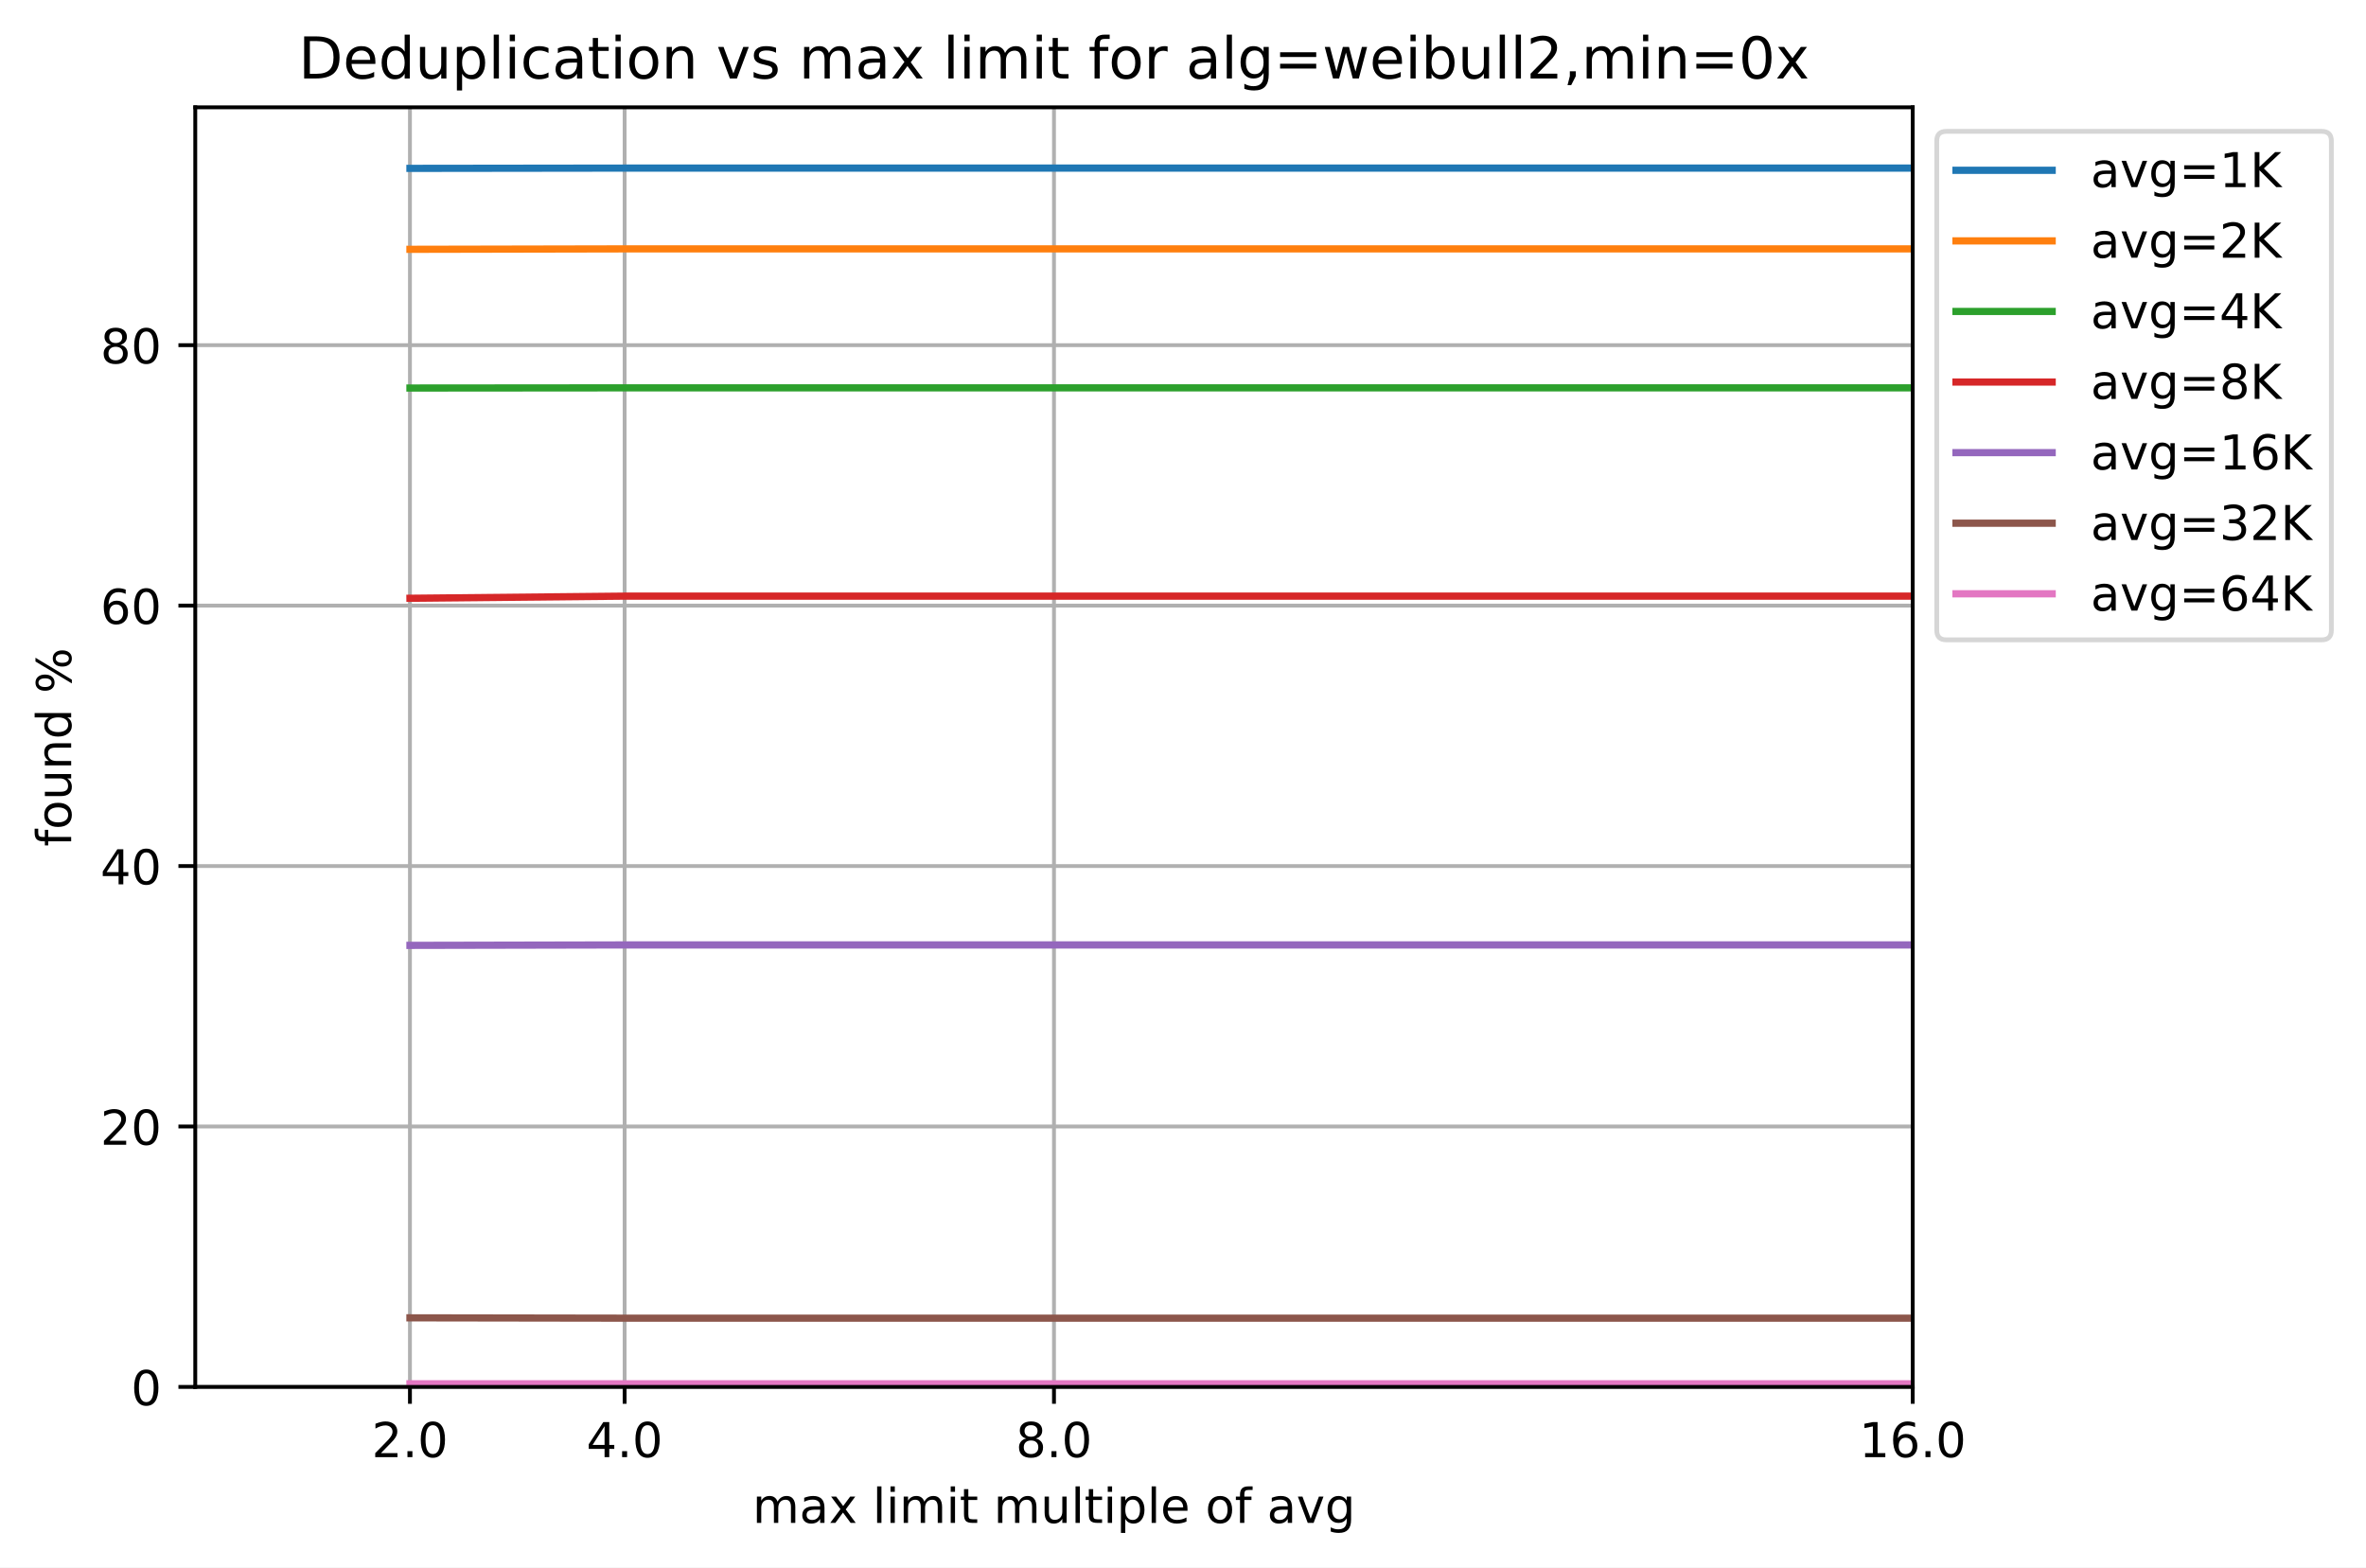
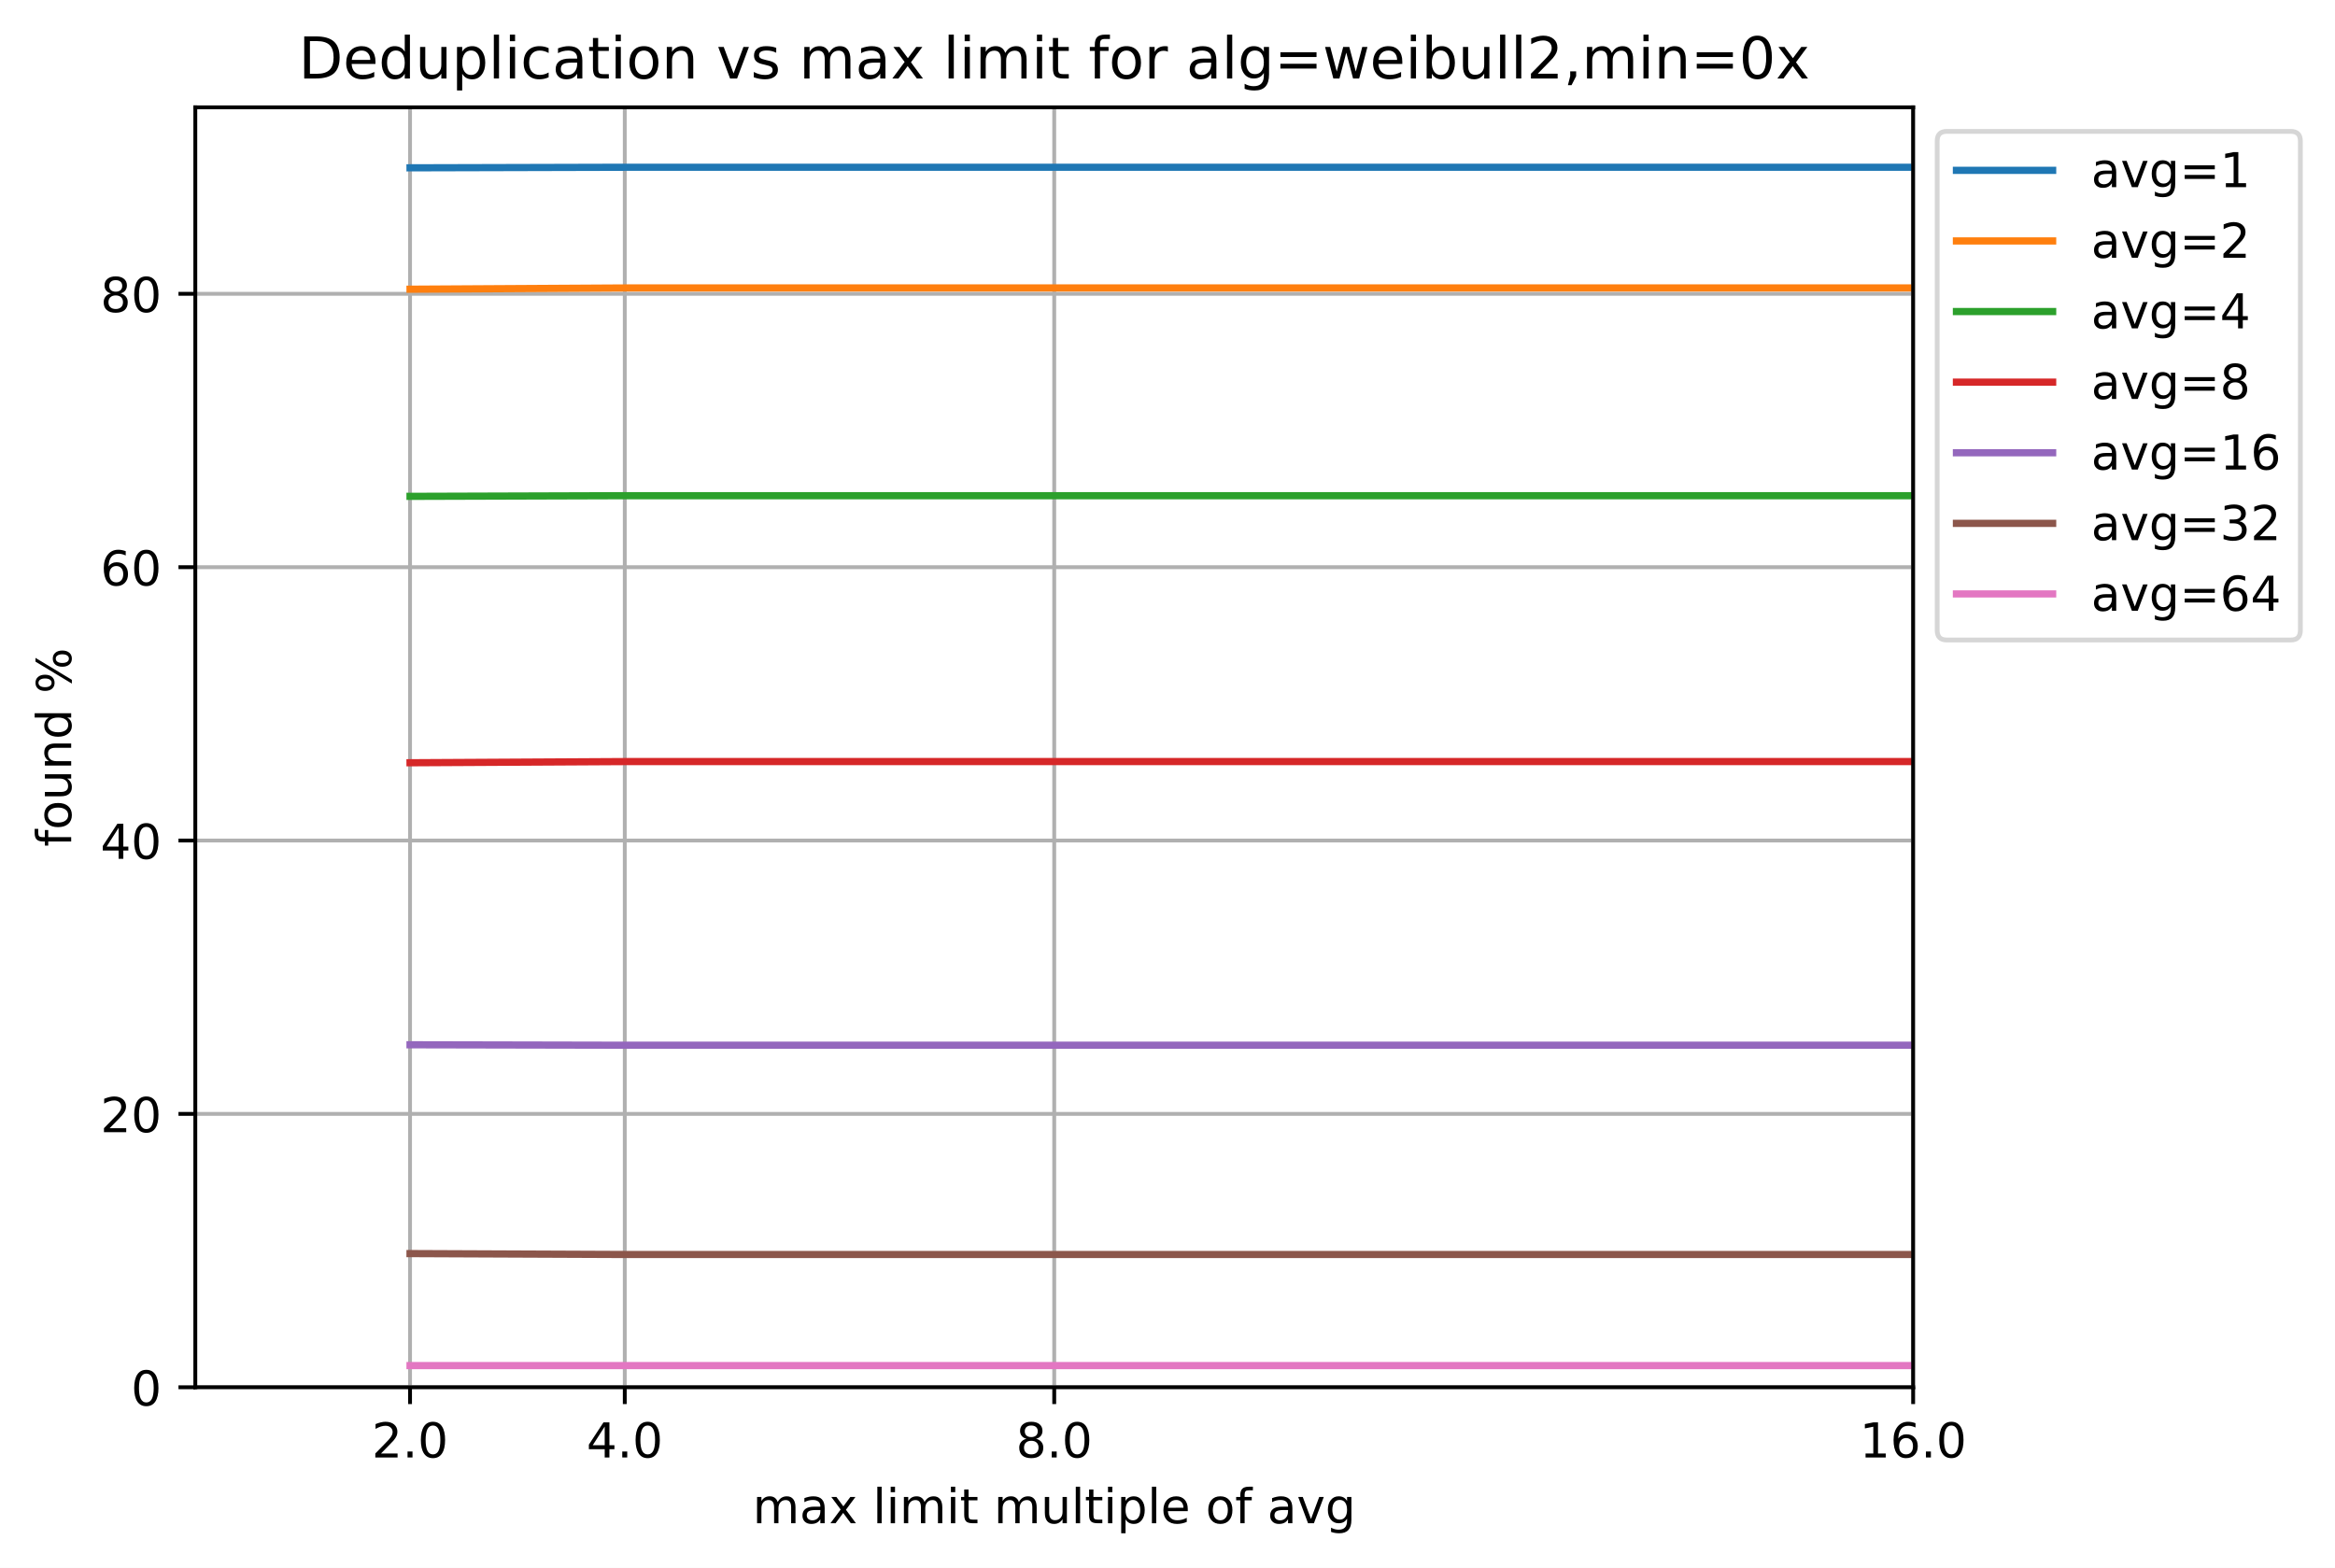
- <svg xmlns="http://www.w3.org/2000/svg" xmlns:xlink="http://www.w3.org/1999/xlink" height="325.986pt" version="1.1" viewBox="0 0 491.981 325.986" width="491.981pt">
+ <svg xmlns="http://www.w3.org/2000/svg" xmlns:xlink="http://www.w3.org/1999/xlink" height="325.986pt" version="1.1" viewBox="0 0 485.423 325.986" width="485.423pt">
  <defs>
    <style type="text/css">*{stroke-linecap:butt;stroke-linejoin:round;}</style>
  </defs>
  <g id="figure_1">
    <g id="patch_1">
-       <path d="M 0 325.986  L 491.981 325.986  L 491.981 0  L 0 0  z " style="fill:#ffffff;" />
+       <path d="M 0 325.986  L 485.423 325.986  L 485.423 0  L 0 0  z " style="fill:#ffffff;" />
    </g>
    <g id="axes_1">
      <g id="patch_2">
        <path d="M 40.603 288.43  L 397.723 288.43  L 397.723 22.318  L 40.603 22.318  z " style="fill:#ffffff;" />
      </g>
      <g id="matplotlib.axis_1">
        <g id="xtick_1">
          <g id="line2d_1">
-             <path clip-path="url(#pc17a975b10)" d="M 85.243 288.43  L 85.243 22.318  " style="fill:none;stroke:#b0b0b0;stroke-linecap:square;stroke-width:0.8;" />
+             <path clip-path="url(#pc7037c1ba6)" d="M 85.243 288.43  L 85.243 22.318  " style="fill:none;stroke:#b0b0b0;stroke-linecap:square;stroke-width:0.8;" />
          </g>
          <g id="line2d_2">
            <defs>
-               <path d="M 0 0  L 0 3.5  " id="m5c55579518" style="stroke:#000000;stroke-width:0.8;" />
+               <path d="M 0 0  L 0 3.5  " id="m6b08f0efe5" style="stroke:#000000;stroke-width:0.8;" />
            </defs>
            <g>
-               <use style="stroke:#000000;stroke-width:0.8;" x="85.243" xlink:href="#m5c55579518" y="288.43" />
+               <use style="stroke:#000000;stroke-width:0.8;" x="85.243" xlink:href="#m6b08f0efe5" y="288.43" />
            </g>
          </g>
          <g id="text_1">
            <g transform="translate(77.29156 303.0286)scale(0.1 -0.1)">
              <defs>
                <path d="M 19.188 8.297  L 53.609 8.297  L 53.609 0  L 7.328 0  L 7.328 8.297  Q 12.938 14.109 22.625 23.891  Q 32.328 33.688 34.812 36.531  Q 39.547 41.844 41.422 45.531  Q 43.312 49.219 43.312 52.781  Q 43.312 58.594 39.234 62.25  Q 35.156 65.922 28.609 65.922  Q 23.969 65.922 18.812 64.312  Q 13.672 62.703 7.812 59.422  L 7.812 69.391  Q 13.766 71.781 18.938 73  Q 24.125 74.219 28.422 74.219  Q 39.75 74.219 46.484 68.547  Q 53.219 62.891 53.219 53.422  Q 53.219 48.922 51.531 44.891  Q 49.859 40.875 45.406 35.406  Q 44.188 33.984 37.641 27.219  Q 31.109 20.453 19.188 8.297  z " id="DejaVuSans-50" />
                <path d="M 10.688 12.406  L 21 12.406  L 21 0  L 10.688 0  z " id="DejaVuSans-46" />
                <path d="M 31.781 66.406  Q 24.172 66.406 20.328 58.906  Q 16.5 51.422 16.5 36.375  Q 16.5 21.391 20.328 13.891  Q 24.172 6.391 31.781 6.391  Q 39.453 6.391 43.281 13.891  Q 47.125 21.391 47.125 36.375  Q 47.125 51.422 43.281 58.906  Q 39.453 66.406 31.781 66.406  z M 31.781 74.219  Q 44.047 74.219 50.516 64.516  Q 56.984 54.828 56.984 36.375  Q 56.984 17.969 50.516 8.266  Q 44.047 -1.422 31.781 -1.422  Q 19.531 -1.422 13.062 8.266  Q 6.594 17.969 6.594 36.375  Q 6.594 54.828 13.062 64.516  Q 19.531 74.219 31.781 74.219  z " id="DejaVuSans-48" />
              </defs>
              <use xlink:href="#DejaVuSans-50" />
              <use x="63.623" xlink:href="#DejaVuSans-46" />
              <use x="95.41" xlink:href="#DejaVuSans-48" />
            </g>
          </g>
        </g>
        <g id="xtick_2">
          <g id="line2d_3">
-             <path clip-path="url(#pc17a975b10)" d="M 129.883 288.43  L 129.883 22.318  " style="fill:none;stroke:#b0b0b0;stroke-linecap:square;stroke-width:0.8;" />
+             <path clip-path="url(#pc7037c1ba6)" d="M 129.883 288.43  L 129.883 22.318  " style="fill:none;stroke:#b0b0b0;stroke-linecap:square;stroke-width:0.8;" />
          </g>
          <g id="line2d_4">
            <g>
-               <use style="stroke:#000000;stroke-width:0.8;" x="129.883" xlink:href="#m5c55579518" y="288.43" />
+               <use style="stroke:#000000;stroke-width:0.8;" x="129.883" xlink:href="#m6b08f0efe5" y="288.43" />
            </g>
          </g>
          <g id="text_2">
            <g transform="translate(121.9316 303.0286)scale(0.1 -0.1)">
              <defs>
                <path d="M 37.797 64.312  L 12.891 25.391  L 37.797 25.391  z M 35.203 72.906  L 47.609 72.906  L 47.609 25.391  L 58.016 25.391  L 58.016 17.188  L 47.609 17.188  L 47.609 0  L 37.797 0  L 37.797 17.188  L 4.891 17.188  L 4.891 26.703  z " id="DejaVuSans-52" />
              </defs>
              <use xlink:href="#DejaVuSans-52" />
              <use x="63.623" xlink:href="#DejaVuSans-46" />
              <use x="95.41" xlink:href="#DejaVuSans-48" />
            </g>
          </g>
        </g>
        <g id="xtick_3">
          <g id="line2d_5">
-             <path clip-path="url(#pc17a975b10)" d="M 219.163 288.43  L 219.163 22.318  " style="fill:none;stroke:#b0b0b0;stroke-linecap:square;stroke-width:0.8;" />
+             <path clip-path="url(#pc7037c1ba6)" d="M 219.163 288.43  L 219.163 22.318  " style="fill:none;stroke:#b0b0b0;stroke-linecap:square;stroke-width:0.8;" />
          </g>
          <g id="line2d_6">
            <g>
-               <use style="stroke:#000000;stroke-width:0.8;" x="219.163" xlink:href="#m5c55579518" y="288.43" />
+               <use style="stroke:#000000;stroke-width:0.8;" x="219.163" xlink:href="#m6b08f0efe5" y="288.43" />
            </g>
          </g>
          <g id="text_3">
            <g transform="translate(211.2116 303.0286)scale(0.1 -0.1)">
              <defs>
                <path d="M 31.781 34.625  Q 24.75 34.625 20.719 30.859  Q 16.703 27.094 16.703 20.516  Q 16.703 13.922 20.719 10.156  Q 24.75 6.391 31.781 6.391  Q 38.812 6.391 42.859 10.172  Q 46.922 13.969 46.922 20.516  Q 46.922 27.094 42.891 30.859  Q 38.875 34.625 31.781 34.625  z M 21.922 38.812  Q 15.578 40.375 12.031 44.719  Q 8.5 49.078 8.5 55.328  Q 8.5 64.062 14.719 69.141  Q 20.953 74.219 31.781 74.219  Q 42.672 74.219 48.875 69.141  Q 55.078 64.062 55.078 55.328  Q 55.078 49.078 51.531 44.719  Q 48 40.375 41.703 38.812  Q 48.828 37.156 52.797 32.312  Q 56.781 27.484 56.781 20.516  Q 56.781 9.906 50.312 4.234  Q 43.844 -1.422 31.781 -1.422  Q 19.734 -1.422 13.25 4.234  Q 6.781 9.906 6.781 20.516  Q 6.781 27.484 10.781 32.312  Q 14.797 37.156 21.922 38.812  z M 18.312 54.391  Q 18.312 48.734 21.844 45.562  Q 25.391 42.391 31.781 42.391  Q 38.141 42.391 41.719 45.562  Q 45.312 48.734 45.312 54.391  Q 45.312 60.062 41.719 63.234  Q 38.141 66.406 31.781 66.406  Q 25.391 66.406 21.844 63.234  Q 18.312 60.062 18.312 54.391  z " id="DejaVuSans-56" />
              </defs>
              <use xlink:href="#DejaVuSans-56" />
              <use x="63.623" xlink:href="#DejaVuSans-46" />
              <use x="95.41" xlink:href="#DejaVuSans-48" />
            </g>
          </g>
        </g>
        <g id="xtick_4">
          <g id="line2d_7">
-             <path clip-path="url(#pc17a975b10)" d="M 397.723 288.43  L 397.723 22.318  " style="fill:none;stroke:#b0b0b0;stroke-linecap:square;stroke-width:0.8;" />
+             <path clip-path="url(#pc7037c1ba6)" d="M 397.723 288.43  L 397.723 22.318  " style="fill:none;stroke:#b0b0b0;stroke-linecap:square;stroke-width:0.8;" />
          </g>
          <g id="line2d_8">
            <g>
-               <use style="stroke:#000000;stroke-width:0.8;" x="397.723" xlink:href="#m5c55579518" y="288.43" />
+               <use style="stroke:#000000;stroke-width:0.8;" x="397.723" xlink:href="#m6b08f0efe5" y="288.43" />
            </g>
          </g>
          <g id="text_4">
            <g transform="translate(386.5903 303.0286)scale(0.1 -0.1)">
              <defs>
                <path d="M 12.406 8.297  L 28.516 8.297  L 28.516 63.922  L 10.984 60.406  L 10.984 69.391  L 28.422 72.906  L 38.281 72.906  L 38.281 8.297  L 54.391 8.297  L 54.391 0  L 12.406 0  z " id="DejaVuSans-49" />
                <path d="M 33.016 40.375  Q 26.375 40.375 22.484 35.828  Q 18.609 31.297 18.609 23.391  Q 18.609 15.531 22.484 10.953  Q 26.375 6.391 33.016 6.391  Q 39.656 6.391 43.531 10.953  Q 47.406 15.531 47.406 23.391  Q 47.406 31.297 43.531 35.828  Q 39.656 40.375 33.016 40.375  z M 52.594 71.297  L 52.594 62.312  Q 48.875 64.062 45.094 64.984  Q 41.312 65.922 37.594 65.922  Q 27.828 65.922 22.672 59.328  Q 17.531 52.734 16.797 39.406  Q 19.672 43.656 24.016 45.922  Q 28.375 48.188 33.594 48.188  Q 44.578 48.188 50.953 41.516  Q 57.328 34.859 57.328 23.391  Q 57.328 12.156 50.688 5.359  Q 44.047 -1.422 33.016 -1.422  Q 20.359 -1.422 13.672 8.266  Q 6.984 17.969 6.984 36.375  Q 6.984 53.656 15.188 63.938  Q 23.391 74.219 37.203 74.219  Q 40.922 74.219 44.703 73.484  Q 48.484 72.75 52.594 71.297  z " id="DejaVuSans-54" />
              </defs>
              <use xlink:href="#DejaVuSans-49" />
              <use x="63.623" xlink:href="#DejaVuSans-54" />
              <use x="127.246" xlink:href="#DejaVuSans-46" />
              <use x="159.033" xlink:href="#DejaVuSans-48" />
            </g>
          </g>
        </g>
        <g id="text_5">
          <g transform="translate(156.4811 316.7067)scale(0.1 -0.1)">
            <defs>
              <path d="M 52 44.188  Q 55.375 50.25 60.062 53.125  Q 64.75 56 71.094 56  Q 79.641 56 84.281 50.016  Q 88.922 44.047 88.922 33.016  L 88.922 0  L 79.891 0  L 79.891 32.719  Q 79.891 40.578 77.094 44.375  Q 74.312 48.188 68.609 48.188  Q 61.625 48.188 57.562 43.547  Q 53.516 38.922 53.516 30.906  L 53.516 0  L 44.484 0  L 44.484 32.719  Q 44.484 40.625 41.703 44.406  Q 38.922 48.188 33.109 48.188  Q 26.219 48.188 22.156 43.531  Q 18.109 38.875 18.109 30.906  L 18.109 0  L 9.078 0  L 9.078 54.688  L 18.109 54.688  L 18.109 46.188  Q 21.188 51.219 25.484 53.609  Q 29.781 56 35.688 56  Q 41.656 56 45.828 52.969  Q 50 49.953 52 44.188  z " id="DejaVuSans-109" />
              <path d="M 34.281 27.484  Q 23.391 27.484 19.188 25  Q 14.984 22.516 14.984 16.5  Q 14.984 11.719 18.141 8.906  Q 21.297 6.109 26.703 6.109  Q 34.188 6.109 38.703 11.406  Q 43.219 16.703 43.219 25.484  L 43.219 27.484  z M 52.203 31.203  L 52.203 0  L 43.219 0  L 43.219 8.297  Q 40.141 3.328 35.547 0.953  Q 30.953 -1.422 24.312 -1.422  Q 15.922 -1.422 10.953 3.297  Q 6 8.016 6 15.922  Q 6 25.141 12.172 29.828  Q 18.359 34.516 30.609 34.516  L 43.219 34.516  L 43.219 35.406  Q 43.219 41.609 39.141 45  Q 35.062 48.391 27.688 48.391  Q 23 48.391 18.547 47.266  Q 14.109 46.141 10.016 43.891  L 10.016 52.203  Q 14.938 54.109 19.578 55.047  Q 24.219 56 28.609 56  Q 40.484 56 46.344 49.844  Q 52.203 43.703 52.203 31.203  z " id="DejaVuSans-97" />
              <path d="M 54.891 54.688  L 35.109 28.078  L 55.906 0  L 45.312 0  L 29.391 21.484  L 13.484 0  L 2.875 0  L 24.125 28.609  L 4.688 54.688  L 15.281 54.688  L 29.781 35.203  L 44.281 54.688  z " id="DejaVuSans-120" />
              <path id="DejaVuSans-32" />
              <path d="M 9.422 75.984  L 18.406 75.984  L 18.406 0  L 9.422 0  z " id="DejaVuSans-108" />
              <path d="M 9.422 54.688  L 18.406 54.688  L 18.406 0  L 9.422 0  z M 9.422 75.984  L 18.406 75.984  L 18.406 64.594  L 9.422 64.594  z " id="DejaVuSans-105" />
              <path d="M 18.312 70.219  L 18.312 54.688  L 36.812 54.688  L 36.812 47.703  L 18.312 47.703  L 18.312 18.016  Q 18.312 11.328 20.141 9.422  Q 21.969 7.516 27.594 7.516  L 36.812 7.516  L 36.812 0  L 27.594 0  Q 17.188 0 13.234 3.875  Q 9.281 7.766 9.281 18.016  L 9.281 47.703  L 2.688 47.703  L 2.688 54.688  L 9.281 54.688  L 9.281 70.219  z " id="DejaVuSans-116" />
              <path d="M 8.5 21.578  L 8.5 54.688  L 17.484 54.688  L 17.484 21.922  Q 17.484 14.156 20.5 10.266  Q 23.531 6.391 29.594 6.391  Q 36.859 6.391 41.078 11.031  Q 45.312 15.672 45.312 23.688  L 45.312 54.688  L 54.297 54.688  L 54.297 0  L 45.312 0  L 45.312 8.406  Q 42.047 3.422 37.719 1  Q 33.406 -1.422 27.688 -1.422  Q 18.266 -1.422 13.375 4.438  Q 8.5 10.297 8.5 21.578  z M 31.109 56  z " id="DejaVuSans-117" />
              <path d="M 18.109 8.203  L 18.109 -20.797  L 9.078 -20.797  L 9.078 54.688  L 18.109 54.688  L 18.109 46.391  Q 20.953 51.266 25.266 53.625  Q 29.594 56 35.594 56  Q 45.562 56 51.781 48.094  Q 58.016 40.188 58.016 27.297  Q 58.016 14.406 51.781 6.484  Q 45.562 -1.422 35.594 -1.422  Q 29.594 -1.422 25.266 0.953  Q 20.953 3.328 18.109 8.203  z M 48.688 27.297  Q 48.688 37.203 44.609 42.844  Q 40.531 48.484 33.406 48.484  Q 26.266 48.484 22.188 42.844  Q 18.109 37.203 18.109 27.297  Q 18.109 17.391 22.188 11.75  Q 26.266 6.109 33.406 6.109  Q 40.531 6.109 44.609 11.75  Q 48.688 17.391 48.688 27.297  z " id="DejaVuSans-112" />
              <path d="M 56.203 29.594  L 56.203 25.203  L 14.891 25.203  Q 15.484 15.922 20.484 11.062  Q 25.484 6.203 34.422 6.203  Q 39.594 6.203 44.453 7.469  Q 49.312 8.734 54.109 11.281  L 54.109 2.781  Q 49.266 0.734 44.188 -0.344  Q 39.109 -1.422 33.891 -1.422  Q 20.797 -1.422 13.156 6.188  Q 5.516 13.812 5.516 26.812  Q 5.516 40.234 12.766 48.109  Q 20.016 56 32.328 56  Q 43.359 56 49.781 48.891  Q 56.203 41.797 56.203 29.594  z M 47.219 32.234  Q 47.125 39.594 43.094 43.984  Q 39.062 48.391 32.422 48.391  Q 24.906 48.391 20.391 44.141  Q 15.875 39.891 15.188 32.172  z " id="DejaVuSans-101" />
              <path d="M 30.609 48.391  Q 23.391 48.391 19.188 42.75  Q 14.984 37.109 14.984 27.297  Q 14.984 17.484 19.156 11.844  Q 23.344 6.203 30.609 6.203  Q 37.797 6.203 41.984 11.859  Q 46.188 17.531 46.188 27.297  Q 46.188 37.016 41.984 42.703  Q 37.797 48.391 30.609 48.391  z M 30.609 56  Q 42.328 56 49.016 48.375  Q 55.719 40.766 55.719 27.297  Q 55.719 13.875 49.016 6.219  Q 42.328 -1.422 30.609 -1.422  Q 18.844 -1.422 12.172 6.219  Q 5.516 13.875 5.516 27.297  Q 5.516 40.766 12.172 48.375  Q 18.844 56 30.609 56  z " id="DejaVuSans-111" />
              <path d="M 37.109 75.984  L 37.109 68.5  L 28.516 68.5  Q 23.688 68.5 21.797 66.547  Q 19.922 64.594 19.922 59.516  L 19.922 54.688  L 34.719 54.688  L 34.719 47.703  L 19.922 47.703  L 19.922 0  L 10.891 0  L 10.891 47.703  L 2.297 47.703  L 2.297 54.688  L 10.891 54.688  L 10.891 58.5  Q 10.891 67.625 15.141 71.797  Q 19.391 75.984 28.609 75.984  z " id="DejaVuSans-102" />
              <path d="M 2.984 54.688  L 12.5 54.688  L 29.594 8.797  L 46.688 54.688  L 56.203 54.688  L 35.688 0  L 23.484 0  z " id="DejaVuSans-118" />
              <path d="M 45.406 27.984  Q 45.406 37.75 41.375 43.109  Q 37.359 48.484 30.078 48.484  Q 22.859 48.484 18.828 43.109  Q 14.797 37.75 14.797 27.984  Q 14.797 18.266 18.828 12.891  Q 22.859 7.516 30.078 7.516  Q 37.359 7.516 41.375 12.891  Q 45.406 18.266 45.406 27.984  z M 54.391 6.781  Q 54.391 -7.172 48.188 -13.984  Q 42 -20.797 29.203 -20.797  Q 24.469 -20.797 20.266 -20.094  Q 16.062 -19.391 12.109 -17.922  L 12.109 -9.188  Q 16.062 -11.328 19.922 -12.344  Q 23.781 -13.375 27.781 -13.375  Q 36.625 -13.375 41.016 -8.766  Q 45.406 -4.156 45.406 5.172  L 45.406 9.625  Q 42.625 4.781 38.281 2.391  Q 33.938 0 27.875 0  Q 17.828 0 11.672 7.656  Q 5.516 15.328 5.516 27.984  Q 5.516 40.672 11.672 48.328  Q 17.828 56 27.875 56  Q 33.938 56 38.281 53.609  Q 42.625 51.219 45.406 46.391  L 45.406 54.688  L 54.391 54.688  z " id="DejaVuSans-103" />
            </defs>
            <use xlink:href="#DejaVuSans-109" />
            <use x="97.412" xlink:href="#DejaVuSans-97" />
            <use x="158.691" xlink:href="#DejaVuSans-120" />
            <use x="217.871" xlink:href="#DejaVuSans-32" />
            <use x="249.658" xlink:href="#DejaVuSans-108" />
            <use x="277.441" xlink:href="#DejaVuSans-105" />
            <use x="305.225" xlink:href="#DejaVuSans-109" />
            <use x="402.637" xlink:href="#DejaVuSans-105" />
            <use x="430.42" xlink:href="#DejaVuSans-116" />
            <use x="469.629" xlink:href="#DejaVuSans-32" />
            <use x="501.416" xlink:href="#DejaVuSans-109" />
            <use x="598.828" xlink:href="#DejaVuSans-117" />
            <use x="662.207" xlink:href="#DejaVuSans-108" />
            <use x="689.99" xlink:href="#DejaVuSans-116" />
            <use x="729.199" xlink:href="#DejaVuSans-105" />
            <use x="756.982" xlink:href="#DejaVuSans-112" />
            <use x="820.459" xlink:href="#DejaVuSans-108" />
            <use x="848.242" xlink:href="#DejaVuSans-101" />
            <use x="909.766" xlink:href="#DejaVuSans-32" />
            <use x="941.553" xlink:href="#DejaVuSans-111" />
            <use x="1002.734" xlink:href="#DejaVuSans-102" />
            <use x="1037.939" xlink:href="#DejaVuSans-32" />
            <use x="1069.727" xlink:href="#DejaVuSans-97" />
            <use x="1131.006" xlink:href="#DejaVuSans-118" />
            <use x="1190.186" xlink:href="#DejaVuSans-103" />
          </g>
        </g>
      </g>
      <g id="matplotlib.axis_2">
        <g id="ytick_1">
          <g id="line2d_9">
-             <path clip-path="url(#pc17a975b10)" d="M 40.603 288.43  L 397.723 288.43  " style="fill:none;stroke:#b0b0b0;stroke-linecap:square;stroke-width:0.8;" />
+             <path clip-path="url(#pc7037c1ba6)" d="M 40.603 288.43  L 397.723 288.43  " style="fill:none;stroke:#b0b0b0;stroke-linecap:square;stroke-width:0.8;" />
          </g>
          <g id="line2d_10">
            <defs>
-               <path d="M 0 0  L -3.5 0  " id="m59cbfa3598" style="stroke:#000000;stroke-width:0.8;" />
+               <path d="M 0 0  L -3.5 0  " id="mae26a3c459" style="stroke:#000000;stroke-width:0.8;" />
            </defs>
            <g>
-               <use style="stroke:#000000;stroke-width:0.8;" x="40.603" xlink:href="#m59cbfa3598" y="288.43" />
+               <use style="stroke:#000000;stroke-width:0.8;" x="40.603" xlink:href="#mae26a3c459" y="288.43" />
            </g>
          </g>
          <g id="text_6">
            <g transform="translate(27.24063 292.2293)scale(0.1 -0.1)">
              <use xlink:href="#DejaVuSans-48" />
            </g>
          </g>
        </g>
        <g id="ytick_2">
          <g id="line2d_11">
-             <path clip-path="url(#pc17a975b10)" d="M 40.603 234.267  L 397.723 234.267  " style="fill:none;stroke:#b0b0b0;stroke-linecap:square;stroke-width:0.8;" />
+             <path clip-path="url(#pc7037c1ba6)" d="M 40.603 231.594  L 397.723 231.594  " style="fill:none;stroke:#b0b0b0;stroke-linecap:square;stroke-width:0.8;" />
          </g>
          <g id="line2d_12">
            <g>
-               <use style="stroke:#000000;stroke-width:0.8;" x="40.603" xlink:href="#m59cbfa3598" y="234.267" />
+               <use style="stroke:#000000;stroke-width:0.8;" x="40.603" xlink:href="#mae26a3c459" y="231.594" />
            </g>
          </g>
          <g id="text_7">
-             <g transform="translate(20.87813 238.0662)scale(0.1 -0.1)">
+             <g transform="translate(20.87813 235.3935)scale(0.1 -0.1)">
              <use xlink:href="#DejaVuSans-50" />
              <use x="63.623" xlink:href="#DejaVuSans-48" />
            </g>
          </g>
        </g>
        <g id="ytick_3">
          <g id="line2d_13">
-             <path clip-path="url(#pc17a975b10)" d="M 40.603 180.104  L 397.723 180.104  " style="fill:none;stroke:#b0b0b0;stroke-linecap:square;stroke-width:0.8;" />
+             <path clip-path="url(#pc7037c1ba6)" d="M 40.603 174.759  L 397.723 174.759  " style="fill:none;stroke:#b0b0b0;stroke-linecap:square;stroke-width:0.8;" />
          </g>
          <g id="line2d_14">
            <g>
-               <use style="stroke:#000000;stroke-width:0.8;" x="40.603" xlink:href="#m59cbfa3598" y="180.104" />
+               <use style="stroke:#000000;stroke-width:0.8;" x="40.603" xlink:href="#mae26a3c459" y="174.759" />
            </g>
          </g>
          <g id="text_8">
-             <g transform="translate(20.87813 183.9031)scale(0.1 -0.1)">
+             <g transform="translate(20.87813 178.5577)scale(0.1 -0.1)">
              <use xlink:href="#DejaVuSans-52" />
              <use x="63.623" xlink:href="#DejaVuSans-48" />
            </g>
          </g>
        </g>
        <g id="ytick_4">
          <g id="line2d_15">
-             <path clip-path="url(#pc17a975b10)" d="M 40.603 125.941  L 397.723 125.941  " style="fill:none;stroke:#b0b0b0;stroke-linecap:square;stroke-width:0.8;" />
+             <path clip-path="url(#pc7037c1ba6)" d="M 40.603 117.923  L 397.723 117.923  " style="fill:none;stroke:#b0b0b0;stroke-linecap:square;stroke-width:0.8;" />
          </g>
          <g id="line2d_16">
            <g>
-               <use style="stroke:#000000;stroke-width:0.8;" x="40.603" xlink:href="#m59cbfa3598" y="125.941" />
+               <use style="stroke:#000000;stroke-width:0.8;" x="40.603" xlink:href="#mae26a3c459" y="117.923" />
            </g>
          </g>
          <g id="text_9">
-             <g transform="translate(20.87813 129.74)scale(0.1 -0.1)">
+             <g transform="translate(20.87813 121.7219)scale(0.1 -0.1)">
              <use xlink:href="#DejaVuSans-54" />
              <use x="63.623" xlink:href="#DejaVuSans-48" />
            </g>
          </g>
        </g>
        <g id="ytick_5">
          <g id="line2d_17">
-             <path clip-path="url(#pc17a975b10)" d="M 40.603 71.778  L 397.723 71.778  " style="fill:none;stroke:#b0b0b0;stroke-linecap:square;stroke-width:0.8;" />
+             <path clip-path="url(#pc7037c1ba6)" d="M 40.603 61.087  L 397.723 61.087  " style="fill:none;stroke:#b0b0b0;stroke-linecap:square;stroke-width:0.8;" />
          </g>
          <g id="line2d_18">
            <g>
-               <use style="stroke:#000000;stroke-width:0.8;" x="40.603" xlink:href="#m59cbfa3598" y="71.778" />
+               <use style="stroke:#000000;stroke-width:0.8;" x="40.603" xlink:href="#mae26a3c459" y="61.087" />
            </g>
          </g>
          <g id="text_10">
-             <g transform="translate(20.87813 75.57685)scale(0.1 -0.1)">
+             <g transform="translate(20.87813 64.88611)scale(0.1 -0.1)">
              <use xlink:href="#DejaVuSans-56" />
              <use x="63.623" xlink:href="#DejaVuSans-48" />
            </g>
          </g>
        </g>
        <g id="text_11">
          <g transform="translate(14.79844 176.0452)rotate(-90)scale(0.1 -0.1)">
            <defs>
              <path d="M 54.891 33.016  L 54.891 0  L 45.906 0  L 45.906 32.719  Q 45.906 40.484 42.875 44.328  Q 39.844 48.188 33.797 48.188  Q 26.516 48.188 22.312 43.547  Q 18.109 38.922 18.109 30.906  L 18.109 0  L 9.078 0  L 9.078 54.688  L 18.109 54.688  L 18.109 46.188  Q 21.344 51.125 25.703 53.562  Q 30.078 56 35.797 56  Q 45.219 56 50.047 50.172  Q 54.891 44.344 54.891 33.016  z " id="DejaVuSans-110" />
              <path d="M 45.406 46.391  L 45.406 75.984  L 54.391 75.984  L 54.391 0  L 45.406 0  L 45.406 8.203  Q 42.578 3.328 38.25 0.953  Q 33.938 -1.422 27.875 -1.422  Q 17.969 -1.422 11.734 6.484  Q 5.516 14.406 5.516 27.297  Q 5.516 40.188 11.734 48.094  Q 17.969 56 27.875 56  Q 33.938 56 38.25 53.625  Q 42.578 51.266 45.406 46.391  z M 14.797 27.297  Q 14.797 17.391 18.875 11.75  Q 22.953 6.109 30.078 6.109  Q 37.203 6.109 41.297 11.75  Q 45.406 17.391 45.406 27.297  Q 45.406 37.203 41.297 42.844  Q 37.203 48.484 30.078 48.484  Q 22.953 48.484 18.875 42.844  Q 14.797 37.203 14.797 27.297  z " id="DejaVuSans-100" />
              <path d="M 72.703 32.078  Q 68.453 32.078 66.031 28.469  Q 63.625 24.859 63.625 18.406  Q 63.625 12.062 66.031 8.422  Q 68.453 4.781 72.703 4.781  Q 76.859 4.781 79.266 8.422  Q 81.688 12.062 81.688 18.406  Q 81.688 24.812 79.266 28.438  Q 76.859 32.078 72.703 32.078  z M 72.703 38.281  Q 80.422 38.281 84.953 32.906  Q 89.5 27.547 89.5 18.406  Q 89.5 9.281 84.938 3.922  Q 80.375 -1.422 72.703 -1.422  Q 64.891 -1.422 60.344 3.922  Q 55.812 9.281 55.812 18.406  Q 55.812 27.594 60.375 32.938  Q 64.938 38.281 72.703 38.281  z M 22.312 68.016  Q 18.109 68.016 15.688 64.375  Q 13.281 60.75 13.281 54.391  Q 13.281 47.953 15.672 44.328  Q 18.062 40.719 22.312 40.719  Q 26.562 40.719 28.969 44.328  Q 31.391 47.953 31.391 54.391  Q 31.391 60.688 28.953 64.344  Q 26.516 68.016 22.312 68.016  z M 66.406 74.219  L 74.219 74.219  L 28.609 -1.422  L 20.797 -1.422  z M 22.312 74.219  Q 30.031 74.219 34.609 68.875  Q 39.203 63.531 39.203 54.391  Q 39.203 45.172 34.641 39.844  Q 30.078 34.516 22.312 34.516  Q 14.547 34.516 10.031 39.859  Q 5.516 45.219 5.516 54.391  Q 5.516 63.484 10.047 68.844  Q 14.594 74.219 22.312 74.219  z " id="DejaVuSans-37" />
            </defs>
            <use xlink:href="#DejaVuSans-102" />
            <use x="35.205" xlink:href="#DejaVuSans-111" />
            <use x="96.387" xlink:href="#DejaVuSans-117" />
            <use x="159.766" xlink:href="#DejaVuSans-110" />
            <use x="223.145" xlink:href="#DejaVuSans-100" />
            <use x="286.621" xlink:href="#DejaVuSans-32" />
            <use x="318.408" xlink:href="#DejaVuSans-37" />
          </g>
        </g>
      </g>
      <g id="line2d_19">
-         <path clip-path="url(#pc17a975b10)" d="M 85.243 35.015  L 129.883 34.959  L 219.163 34.959  L 397.723 34.959  " style="fill:none;stroke:#1f77b4;stroke-linecap:square;stroke-width:1.5;" />
+         <path clip-path="url(#pc7037c1ba6)" d="M 85.243 34.891  L 129.883 34.776  L 219.163 34.776  L 397.723 34.776  " style="fill:none;stroke:#1f77b4;stroke-linecap:square;stroke-width:1.5;" />
      </g>
      <g id="line2d_20">
-         <path clip-path="url(#pc17a975b10)" d="M 85.243 51.847  L 129.883 51.758  L 219.163 51.758  L 397.723 51.758  " style="fill:none;stroke:#ff7f0e;stroke-linecap:square;stroke-width:1.5;" />
+         <path clip-path="url(#pc7037c1ba6)" d="M 85.243 60.131  L 129.883 59.873  L 219.163 59.873  L 397.723 59.873  " style="fill:none;stroke:#ff7f0e;stroke-linecap:square;stroke-width:1.5;" />
      </g>
      <g id="line2d_21">
-         <path clip-path="url(#pc17a975b10)" d="M 85.243 80.696  L 129.883 80.658  L 219.163 80.658  L 397.723 80.658  " style="fill:none;stroke:#2ca02c;stroke-linecap:square;stroke-width:1.5;" />
+         <path clip-path="url(#pc7037c1ba6)" d="M 85.243 103.198  L 129.883 103.061  L 219.163 103.061  L 397.723 103.061  " style="fill:none;stroke:#2ca02c;stroke-linecap:square;stroke-width:1.5;" />
      </g>
      <g id="line2d_22">
-         <path clip-path="url(#pc17a975b10)" d="M 85.243 124.417  L 129.883 123.973  L 219.163 123.973  L 397.723 123.973  " style="fill:none;stroke:#d62728;stroke-linecap:square;stroke-width:1.5;" />
+         <path clip-path="url(#pc7037c1ba6)" d="M 85.243 158.588  L 129.883 158.343  L 219.163 158.343  L 397.723 158.343  " style="fill:none;stroke:#d62728;stroke-linecap:square;stroke-width:1.5;" />
      </g>
      <g id="line2d_23">
-         <path clip-path="url(#pc17a975b10)" d="M 85.243 196.602  L 129.883 196.509  L 219.163 196.509  L 397.723 196.509  " style="fill:none;stroke:#9467bd;stroke-linecap:square;stroke-width:1.5;" />
+         <path clip-path="url(#pc7037c1ba6)" d="M 85.243 217.224  L 129.883 217.317  L 219.163 217.317  L 397.723 217.317  " style="fill:none;stroke:#9467bd;stroke-linecap:square;stroke-width:1.5;" />
      </g>
      <g id="line2d_24">
-         <path clip-path="url(#pc17a975b10)" d="M 85.243 274.062  L 129.883 274.13  L 219.163 274.13  L 397.723 274.13  " style="fill:none;stroke:#8c564b;stroke-linecap:square;stroke-width:1.5;" />
+         <path clip-path="url(#pc7037c1ba6)" d="M 85.243 260.639  L 129.883 260.827  L 219.163 260.827  L 397.723 260.827  " style="fill:none;stroke:#8c564b;stroke-linecap:square;stroke-width:1.5;" />
      </g>
      <g id="line2d_25">
-         <path clip-path="url(#pc17a975b10)" d="M 85.243 287.779  L 129.883 287.779  L 219.163 287.779  L 397.723 287.779  " style="fill:none;stroke:#e377c2;stroke-linecap:square;stroke-width:1.5;" />
+         <path clip-path="url(#pc7037c1ba6)" d="M 85.243 283.931  L 129.883 283.931  L 219.163 283.931  L 397.723 283.931  " style="fill:none;stroke:#e377c2;stroke-linecap:square;stroke-width:1.5;" />
      </g>
      <g id="patch_3">
        <path d="M 40.603 288.43  L 40.603 22.318  " style="fill:none;stroke:#000000;stroke-linecap:square;stroke-linejoin:miter;stroke-width:0.8;" />
      </g>
      <g id="patch_4">
        <path d="M 397.723 288.43  L 397.723 22.318  " style="fill:none;stroke:#000000;stroke-linecap:square;stroke-linejoin:miter;stroke-width:0.8;" />
      </g>
      <g id="patch_5">
        <path d="M 40.603 288.43  L 397.723 288.43  " style="fill:none;stroke:#000000;stroke-linecap:square;stroke-linejoin:miter;stroke-width:0.8;" />
      </g>
      <g id="patch_6">
        <path d="M 40.603 22.318  L 397.723 22.318  " style="fill:none;stroke:#000000;stroke-linecap:square;stroke-linejoin:miter;stroke-width:0.8;" />
      </g>
      <g id="text_12">
        <g transform="translate(62.07094 16.31812)scale(0.12 -0.12)">
          <defs>
            <path d="M 19.672 64.797  L 19.672 8.109  L 31.594 8.109  Q 46.688 8.109 53.688 14.938  Q 60.688 21.781 60.688 36.531  Q 60.688 51.172 53.688 57.984  Q 46.688 64.797 31.594 64.797  z M 9.812 72.906  L 30.078 72.906  Q 51.266 72.906 61.172 64.094  Q 71.094 55.281 71.094 36.531  Q 71.094 17.672 61.125 8.828  Q 51.172 0 30.078 0  L 9.812 0  z " id="DejaVuSans-68" />
            <path d="M 48.781 52.594  L 48.781 44.188  Q 44.969 46.297 41.141 47.344  Q 37.312 48.391 33.406 48.391  Q 24.656 48.391 19.812 42.844  Q 14.984 37.312 14.984 27.297  Q 14.984 17.281 19.812 11.734  Q 24.656 6.203 33.406 6.203  Q 37.312 6.203 41.141 7.25  Q 44.969 8.297 48.781 10.406  L 48.781 2.094  Q 45.016 0.344 40.984 -0.531  Q 36.969 -1.422 32.422 -1.422  Q 20.062 -1.422 12.781 6.344  Q 5.516 14.109 5.516 27.297  Q 5.516 40.672 12.859 48.328  Q 20.219 56 33.016 56  Q 37.156 56 41.109 55.141  Q 45.062 54.297 48.781 52.594  z " id="DejaVuSans-99" />
            <path d="M 44.281 53.078  L 44.281 44.578  Q 40.484 46.531 36.375 47.5  Q 32.281 48.484 27.875 48.484  Q 21.188 48.484 17.844 46.438  Q 14.5 44.391 14.5 40.281  Q 14.5 37.156 16.891 35.375  Q 19.281 33.594 26.516 31.984  L 29.594 31.297  Q 39.156 29.25 43.188 25.516  Q 47.219 21.781 47.219 15.094  Q 47.219 7.469 41.188 3.016  Q 35.156 -1.422 24.609 -1.422  Q 20.219 -1.422 15.453 -0.562  Q 10.688 0.297 5.422 2  L 5.422 11.281  Q 10.406 8.688 15.234 7.391  Q 20.062 6.109 24.812 6.109  Q 31.156 6.109 34.562 8.281  Q 37.984 10.453 37.984 14.406  Q 37.984 18.062 35.516 20.016  Q 33.062 21.969 24.703 23.781  L 21.578 24.516  Q 13.234 26.266 9.516 29.906  Q 5.812 33.547 5.812 39.891  Q 5.812 47.609 11.281 51.797  Q 16.75 56 26.812 56  Q 31.781 56 36.172 55.266  Q 40.578 54.547 44.281 53.078  z " id="DejaVuSans-115" />
            <path d="M 41.109 46.297  Q 39.594 47.172 37.812 47.578  Q 36.031 48 33.891 48  Q 26.266 48 22.188 43.047  Q 18.109 38.094 18.109 28.812  L 18.109 0  L 9.078 0  L 9.078 54.688  L 18.109 54.688  L 18.109 46.188  Q 20.953 51.172 25.484 53.578  Q 30.031 56 36.531 56  Q 37.453 56 38.578 55.875  Q 39.703 55.766 41.062 55.516  z " id="DejaVuSans-114" />
            <path d="M 10.594 45.406  L 73.188 45.406  L 73.188 37.203  L 10.594 37.203  z M 10.594 25.484  L 73.188 25.484  L 73.188 17.188  L 10.594 17.188  z " id="DejaVuSans-61" />
            <path d="M 4.203 54.688  L 13.188 54.688  L 24.422 12.016  L 35.594 54.688  L 46.188 54.688  L 57.422 12.016  L 68.609 54.688  L 77.594 54.688  L 63.281 0  L 52.688 0  L 40.922 44.828  L 29.109 0  L 18.5 0  z " id="DejaVuSans-119" />
            <path d="M 48.688 27.297  Q 48.688 37.203 44.609 42.844  Q 40.531 48.484 33.406 48.484  Q 26.266 48.484 22.188 42.844  Q 18.109 37.203 18.109 27.297  Q 18.109 17.391 22.188 11.75  Q 26.266 6.109 33.406 6.109  Q 40.531 6.109 44.609 11.75  Q 48.688 17.391 48.688 27.297  z M 18.109 46.391  Q 20.953 51.266 25.266 53.625  Q 29.594 56 35.594 56  Q 45.562 56 51.781 48.094  Q 58.016 40.188 58.016 27.297  Q 58.016 14.406 51.781 6.484  Q 45.562 -1.422 35.594 -1.422  Q 29.594 -1.422 25.266 0.953  Q 20.953 3.328 18.109 8.203  L 18.109 0  L 9.078 0  L 9.078 75.984  L 18.109 75.984  z " id="DejaVuSans-98" />
            <path d="M 11.719 12.406  L 22.016 12.406  L 22.016 4  L 14.016 -11.625  L 7.719 -11.625  L 11.719 4  z " id="DejaVuSans-44" />
          </defs>
          <use xlink:href="#DejaVuSans-68" />
          <use x="77.002" xlink:href="#DejaVuSans-101" />
          <use x="138.525" xlink:href="#DejaVuSans-100" />
          <use x="202.002" xlink:href="#DejaVuSans-117" />
          <use x="265.381" xlink:href="#DejaVuSans-112" />
          <use x="328.857" xlink:href="#DejaVuSans-108" />
          <use x="356.641" xlink:href="#DejaVuSans-105" />
          <use x="384.424" xlink:href="#DejaVuSans-99" />
          <use x="439.404" xlink:href="#DejaVuSans-97" />
          <use x="500.684" xlink:href="#DejaVuSans-116" />
          <use x="539.893" xlink:href="#DejaVuSans-105" />
          <use x="567.676" xlink:href="#DejaVuSans-111" />
          <use x="628.857" xlink:href="#DejaVuSans-110" />
          <use x="692.236" xlink:href="#DejaVuSans-32" />
          <use x="724.023" xlink:href="#DejaVuSans-118" />
          <use x="783.203" xlink:href="#DejaVuSans-115" />
          <use x="835.303" xlink:href="#DejaVuSans-32" />
          <use x="867.09" xlink:href="#DejaVuSans-109" />
          <use x="964.502" xlink:href="#DejaVuSans-97" />
          <use x="1025.781" xlink:href="#DejaVuSans-120" />
          <use x="1084.961" xlink:href="#DejaVuSans-32" />
          <use x="1116.748" xlink:href="#DejaVuSans-108" />
          <use x="1144.531" xlink:href="#DejaVuSans-105" />
          <use x="1172.314" xlink:href="#DejaVuSans-109" />
          <use x="1269.727" xlink:href="#DejaVuSans-105" />
          <use x="1297.51" xlink:href="#DejaVuSans-116" />
          <use x="1336.719" xlink:href="#DejaVuSans-32" />
          <use x="1368.506" xlink:href="#DejaVuSans-102" />
          <use x="1403.711" xlink:href="#DejaVuSans-111" />
          <use x="1464.893" xlink:href="#DejaVuSans-114" />
          <use x="1506.006" xlink:href="#DejaVuSans-32" />
          <use x="1537.793" xlink:href="#DejaVuSans-97" />
          <use x="1599.072" xlink:href="#DejaVuSans-108" />
          <use x="1626.855" xlink:href="#DejaVuSans-103" />
          <use x="1690.332" xlink:href="#DejaVuSans-61" />
          <use x="1774.121" xlink:href="#DejaVuSans-119" />
          <use x="1855.908" xlink:href="#DejaVuSans-101" />
          <use x="1917.432" xlink:href="#DejaVuSans-105" />
          <use x="1945.215" xlink:href="#DejaVuSans-98" />
          <use x="2008.691" xlink:href="#DejaVuSans-117" />
          <use x="2072.07" xlink:href="#DejaVuSans-108" />
          <use x="2099.854" xlink:href="#DejaVuSans-108" />
          <use x="2127.637" xlink:href="#DejaVuSans-50" />
          <use x="2191.26" xlink:href="#DejaVuSans-44" />
          <use x="2223.047" xlink:href="#DejaVuSans-109" />
          <use x="2320.459" xlink:href="#DejaVuSans-105" />
          <use x="2348.242" xlink:href="#DejaVuSans-110" />
          <use x="2411.621" xlink:href="#DejaVuSans-61" />
          <use x="2495.41" xlink:href="#DejaVuSans-48" />
          <use x="2559.033" xlink:href="#DejaVuSans-120" />
        </g>
      </g>
      <g id="legend_1">
        <g id="patch_7">
-           <path d="M 404.723 133.065  L 482.781 133.065  Q 484.781 133.065 484.781 131.065  L 484.781 29.318  Q 484.781 27.318 482.781 27.318  L 404.723 27.318  Q 402.723 27.318 402.723 29.318  L 402.723 131.065  Q 402.723 133.065 404.723 133.065  z " style="fill:#ffffff;opacity:0.8;stroke:#cccccc;stroke-linejoin:miter;" />
+           <path d="M 404.723 133.065  L 476.223 133.065  Q 478.223 133.065 478.223 131.065  L 478.223 29.318  Q 478.223 27.318 476.223 27.318  L 404.723 27.318  Q 402.723 27.318 402.723 29.318  L 402.723 131.065  Q 402.723 133.065 404.723 133.065  z " style="fill:#ffffff;opacity:0.8;stroke:#cccccc;stroke-linejoin:miter;" />
        </g>
        <g id="line2d_26">
          <path d="M 406.723 35.417  L 426.723 35.417  " style="fill:none;stroke:#1f77b4;stroke-linecap:square;stroke-width:1.5;" />
        </g>
        <g id="line2d_27" />
        <g id="text_13">
          <g transform="translate(434.7231 38.91656)scale(0.1 -0.1)">
-             <defs>
-               <path d="M 9.812 72.906  L 19.672 72.906  L 19.672 42.094  L 52.391 72.906  L 65.094 72.906  L 28.906 38.922  L 67.672 0  L 54.688 0  L 19.672 35.109  L 19.672 0  L 9.812 0  z " id="DejaVuSans-75" />
-             </defs>
            <use xlink:href="#DejaVuSans-97" />
            <use x="61.279" xlink:href="#DejaVuSans-118" />
            <use x="120.459" xlink:href="#DejaVuSans-103" />
            <use x="183.936" xlink:href="#DejaVuSans-61" />
            <use x="267.725" xlink:href="#DejaVuSans-49" />
-             <use x="331.348" xlink:href="#DejaVuSans-75" />
          </g>
        </g>
        <g id="line2d_28">
          <path d="M 406.723 50.095  L 426.723 50.095  " style="fill:none;stroke:#ff7f0e;stroke-linecap:square;stroke-width:1.5;" />
        </g>
        <g id="line2d_29" />
        <g id="text_14">
          <g transform="translate(434.7231 53.59469)scale(0.1 -0.1)">
            <use xlink:href="#DejaVuSans-97" />
            <use x="61.279" xlink:href="#DejaVuSans-118" />
            <use x="120.459" xlink:href="#DejaVuSans-103" />
            <use x="183.936" xlink:href="#DejaVuSans-61" />
            <use x="267.725" xlink:href="#DejaVuSans-50" />
-             <use x="331.348" xlink:href="#DejaVuSans-75" />
          </g>
        </g>
        <g id="line2d_30">
          <path d="M 406.723 64.773  L 426.723 64.773  " style="fill:none;stroke:#2ca02c;stroke-linecap:square;stroke-width:1.5;" />
        </g>
        <g id="line2d_31" />
        <g id="text_15">
          <g transform="translate(434.7231 68.27281)scale(0.1 -0.1)">
            <use xlink:href="#DejaVuSans-97" />
            <use x="61.279" xlink:href="#DejaVuSans-118" />
            <use x="120.459" xlink:href="#DejaVuSans-103" />
            <use x="183.936" xlink:href="#DejaVuSans-61" />
            <use x="267.725" xlink:href="#DejaVuSans-52" />
-             <use x="331.348" xlink:href="#DejaVuSans-75" />
          </g>
        </g>
        <g id="line2d_32">
          <path d="M 406.723 79.451  L 426.723 79.451  " style="fill:none;stroke:#d62728;stroke-linecap:square;stroke-width:1.5;" />
        </g>
        <g id="line2d_33" />
        <g id="text_16">
          <g transform="translate(434.7231 82.95094)scale(0.1 -0.1)">
            <use xlink:href="#DejaVuSans-97" />
            <use x="61.279" xlink:href="#DejaVuSans-118" />
            <use x="120.459" xlink:href="#DejaVuSans-103" />
            <use x="183.936" xlink:href="#DejaVuSans-61" />
            <use x="267.725" xlink:href="#DejaVuSans-56" />
-             <use x="331.348" xlink:href="#DejaVuSans-75" />
          </g>
        </g>
        <g id="line2d_34">
          <path d="M 406.723 94.129  L 426.723 94.129  " style="fill:none;stroke:#9467bd;stroke-linecap:square;stroke-width:1.5;" />
        </g>
        <g id="line2d_35" />
        <g id="text_17">
          <g transform="translate(434.7231 97.62906)scale(0.1 -0.1)">
            <use xlink:href="#DejaVuSans-97" />
            <use x="61.279" xlink:href="#DejaVuSans-118" />
            <use x="120.459" xlink:href="#DejaVuSans-103" />
            <use x="183.936" xlink:href="#DejaVuSans-61" />
            <use x="267.725" xlink:href="#DejaVuSans-49" />
            <use x="331.348" xlink:href="#DejaVuSans-54" />
-             <use x="394.971" xlink:href="#DejaVuSans-75" />
          </g>
        </g>
        <g id="line2d_36">
          <path d="M 406.723 108.807  L 426.723 108.807  " style="fill:none;stroke:#8c564b;stroke-linecap:square;stroke-width:1.5;" />
        </g>
        <g id="line2d_37" />
        <g id="text_18">
          <g transform="translate(434.7231 112.3072)scale(0.1 -0.1)">
            <defs>
              <path d="M 40.578 39.312  Q 47.656 37.797 51.625 33  Q 55.609 28.219 55.609 21.188  Q 55.609 10.406 48.188 4.484  Q 40.766 -1.422 27.094 -1.422  Q 22.516 -1.422 17.656 -0.516  Q 12.797 0.391 7.625 2.203  L 7.625 11.719  Q 11.719 9.328 16.594 8.109  Q 21.484 6.891 26.812 6.891  Q 36.078 6.891 40.938 10.547  Q 45.797 14.203 45.797 21.188  Q 45.797 27.641 41.281 31.266  Q 36.766 34.906 28.719 34.906  L 20.219 34.906  L 20.219 43.016  L 29.109 43.016  Q 36.375 43.016 40.234 45.922  Q 44.094 48.828 44.094 54.297  Q 44.094 59.906 40.109 62.906  Q 36.141 65.922 28.719 65.922  Q 24.656 65.922 20.016 65.031  Q 15.375 64.156 9.812 62.312  L 9.812 71.094  Q 15.438 72.656 20.344 73.438  Q 25.25 74.219 29.594 74.219  Q 40.828 74.219 47.359 69.109  Q 53.906 64.016 53.906 55.328  Q 53.906 49.266 50.438 45.094  Q 46.969 40.922 40.578 39.312  z " id="DejaVuSans-51" />
            </defs>
            <use xlink:href="#DejaVuSans-97" />
            <use x="61.279" xlink:href="#DejaVuSans-118" />
            <use x="120.459" xlink:href="#DejaVuSans-103" />
            <use x="183.936" xlink:href="#DejaVuSans-61" />
            <use x="267.725" xlink:href="#DejaVuSans-51" />
            <use x="331.348" xlink:href="#DejaVuSans-50" />
-             <use x="394.971" xlink:href="#DejaVuSans-75" />
          </g>
        </g>
        <g id="line2d_38">
          <path d="M 406.723 123.485  L 426.723 123.485  " style="fill:none;stroke:#e377c2;stroke-linecap:square;stroke-width:1.5;" />
        </g>
        <g id="line2d_39" />
        <g id="text_19">
          <g transform="translate(434.7231 126.9853)scale(0.1 -0.1)">
            <use xlink:href="#DejaVuSans-97" />
            <use x="61.279" xlink:href="#DejaVuSans-118" />
            <use x="120.459" xlink:href="#DejaVuSans-103" />
            <use x="183.936" xlink:href="#DejaVuSans-61" />
            <use x="267.725" xlink:href="#DejaVuSans-54" />
            <use x="331.348" xlink:href="#DejaVuSans-52" />
-             <use x="394.971" xlink:href="#DejaVuSans-75" />
          </g>
        </g>
      </g>
    </g>
  </g>
  <defs>
-     <clipPath id="pc17a975b10">
+     <clipPath id="pc7037c1ba6">
      <rect height="266.112" width="357.12" x="40.603" y="22.318" />
    </clipPath>
  </defs>
</svg>
